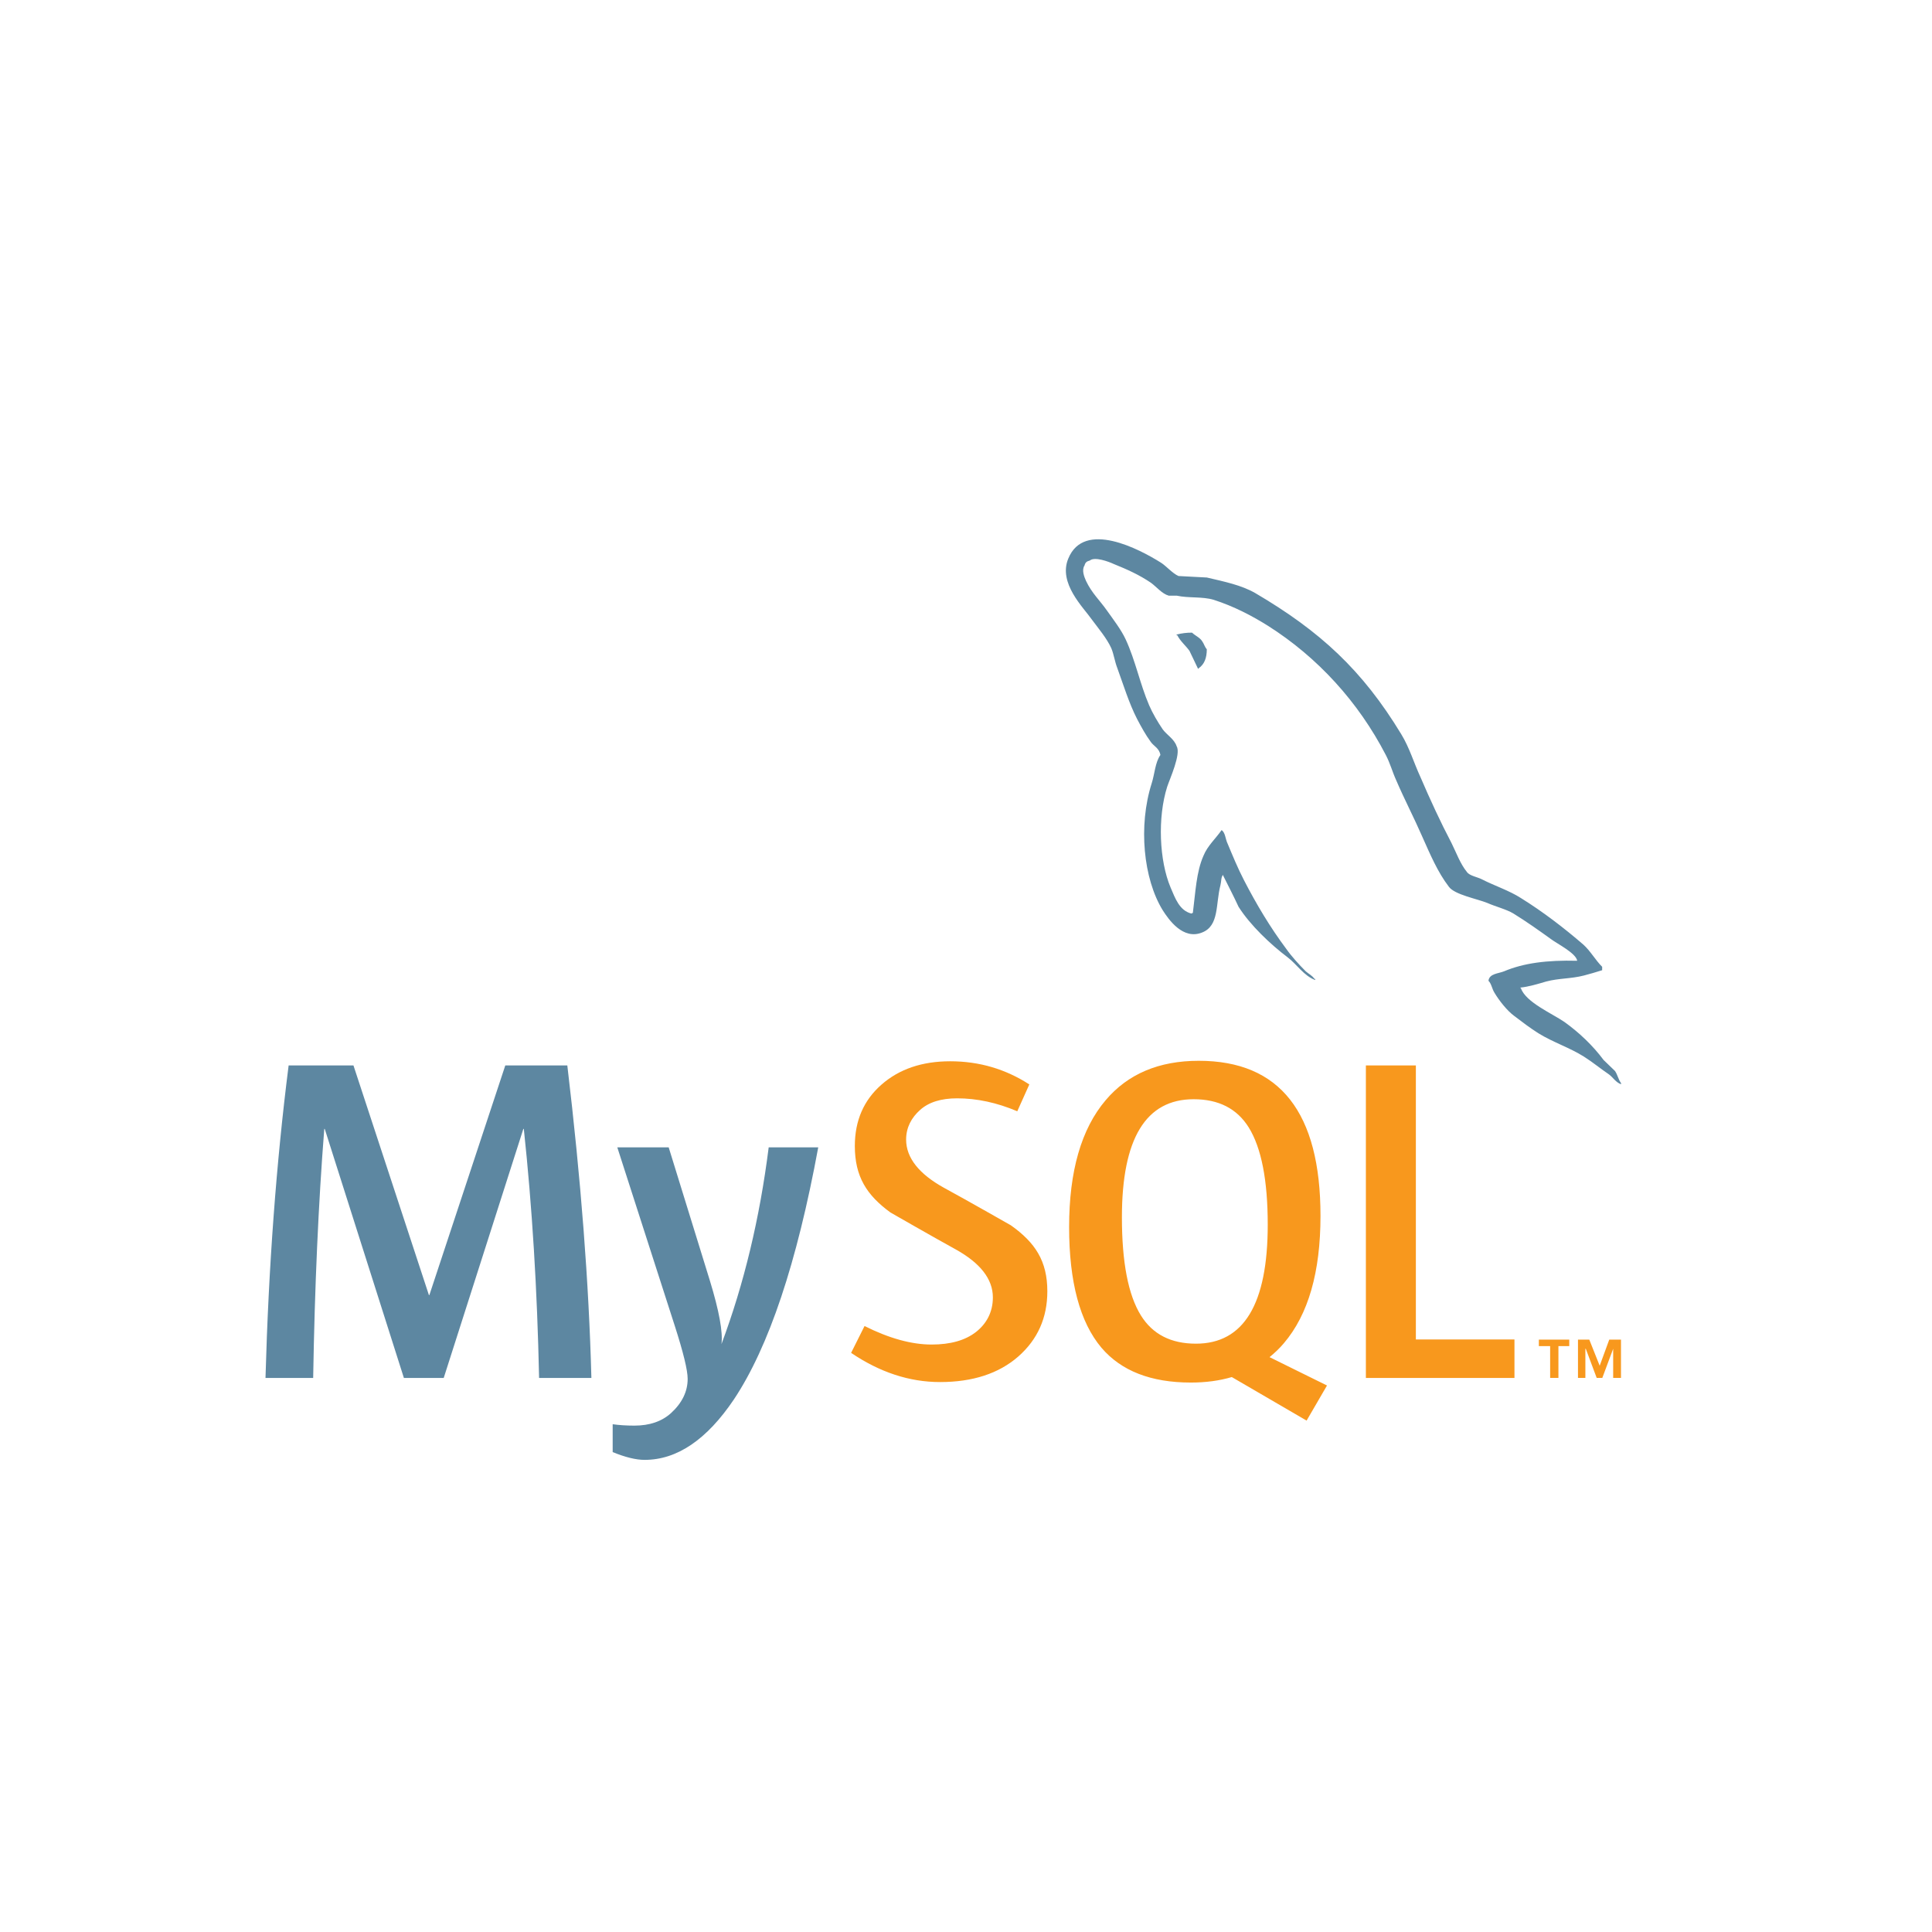
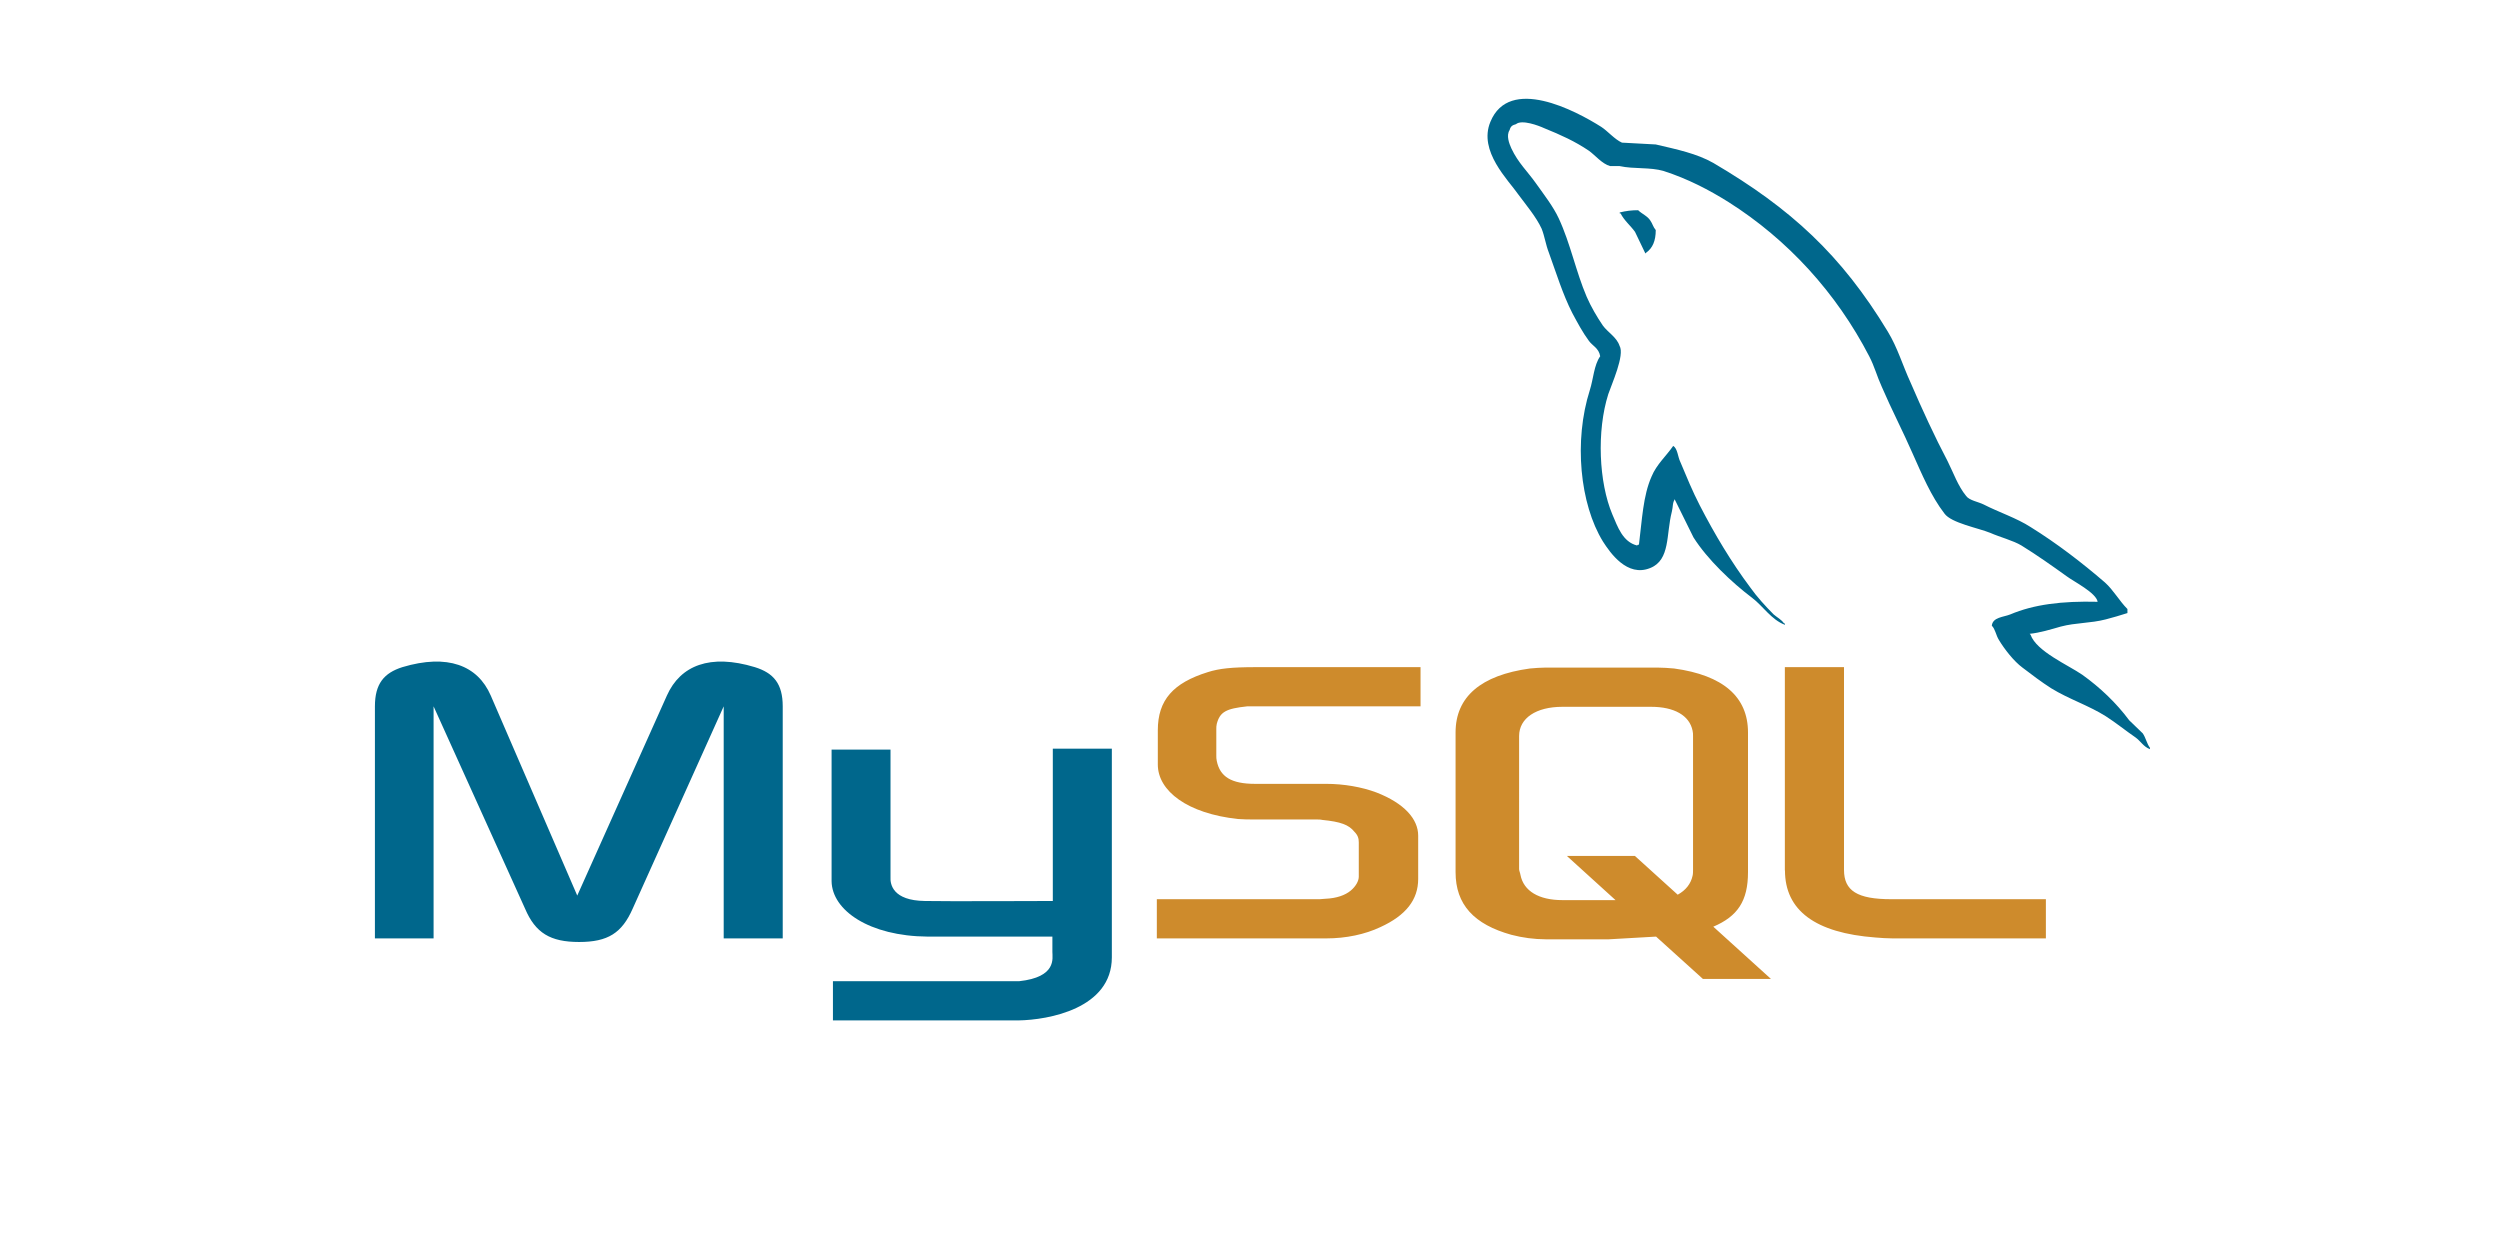
- <svg xmlns="http://www.w3.org/2000/svg" viewBox="-18.458 -22.75 191.151 191.151" fill="#000000">
-   <g id="SVGRepo_bgCarrier" stroke-width="0" />
-   <g id="SVGRepo_tracerCarrier" stroke-linecap="round" stroke-linejoin="round" />
-   <g id="SVGRepo_iconCarrier">
-     <path d="M-18.458 6.58h191.151v132.49H-18.458V6.58z" fill="none" />
-     <path d="M40.054 113.583h-5.175c-.183-8.735-.687-16.947-1.511-24.642h-.046l-7.879 24.642h-3.94l-7.832-24.642h-.045c-.581 7.388-.947 15.602-1.099 24.642H7.81c.304-10.993 1.068-21.299 2.289-30.919h6.414l7.465 22.719h.046l7.511-22.719h6.137c1.344 11.268 2.138 21.575 2.382 30.919M62.497 90.771c-2.107 11.434-4.887 19.742-8.337 24.928-2.688 3.992-5.633 5.99-8.84 5.99-.855 0-1.91-.258-3.16-.77v-2.757c.611.088 1.328.138 2.152.138 1.498 0 2.702-.412 3.62-1.238 1.098-1.006 1.647-2.137 1.647-3.388 0-.858-.428-2.612-1.282-5.268L42.618 90.77h5.084l4.076 13.19c.916 2.995 1.298 5.086 1.145 6.277 2.229-5.953 3.786-12.444 4.673-19.468h4.901v.002z" fill="#5d87a1" />
-     <path d="M131.382 113.583h-14.7V82.664h4.945v27.113h9.755v3.806zM112.834 114.33l-5.684-2.805c.504-.414.986-.862 1.42-1.381 2.416-2.838 3.621-7.035 3.621-12.594 0-10.229-4.014-15.346-12.045-15.346-3.938 0-7.01 1.298-9.207 3.895-2.414 2.84-3.619 7.022-3.619 12.551 0 5.435 1.068 9.422 3.205 11.951 1.955 2.291 4.902 3.438 8.843 3.438 1.47 0 2.819-.18 4.048-.543l7.4 4.308 2.018-3.474zm-18.413-6.934c-1.252-2.014-1.878-5.248-1.878-9.707 0-7.785 2.365-11.682 7.1-11.682 2.475 0 4.289.932 5.449 2.792 1.25 2.017 1.879 5.222 1.879 9.619 0 7.849-2.367 11.774-7.099 11.774-2.476.001-4.29-.928-5.451-2.796M85.165 105.013c0 2.622-.962 4.773-2.884 6.458-1.924 1.678-4.504 2.519-7.737 2.519-3.024 0-5.956-.966-8.794-2.888l1.329-2.655c2.442 1.223 4.653 1.831 6.638 1.831 1.863 0 3.319-.413 4.375-1.232 1.055-.822 1.684-1.975 1.684-3.433 0-1.837-1.281-3.407-3.631-4.722-2.167-1.19-6.501-3.678-6.501-3.678-2.349-1.712-3.525-3.55-3.525-6.578 0-2.506.877-4.529 2.632-6.068 1.757-1.545 4.024-2.315 6.803-2.315 2.87 0 5.479.769 7.829 2.291l-1.192 2.656c-2.01-.854-3.994-1.281-5.951-1.281-1.585 0-2.809.381-3.66 1.146-.858.762-1.387 1.737-1.387 2.933 0 1.828 1.308 3.418 3.722 4.759 2.196 1.192 6.638 3.723 6.638 3.723 2.409 1.709 3.612 3.53 3.612 6.534" fill="#f8981d" />
-     <path d="M137.59 72.308c-2.99-.076-5.305.225-7.248 1.047-.561.224-1.453.224-1.531.933.303.3.338.784.601 1.198.448.747 1.229 1.752 1.942 2.276.783.6 1.569 1.194 2.393 1.717 1.453.899 3.1 1.422 4.516 2.318.825.521 1.645 1.195 2.471 1.756.406.299.666.784 1.193.971v-.114c-.264-.336-.339-.822-.598-1.196l-1.122-1.082c-1.084-1.456-2.431-2.727-3.884-3.771-1.196-.824-3.812-1.944-4.297-3.322l-.076-.076c.822-.077 1.797-.375 2.578-.604 1.271-.335 2.43-.259 3.734-.594.6-.15 1.195-.338 1.797-.523v-.337c-.676-.673-1.158-1.567-1.869-2.203-1.902-1.643-3.998-3.25-6.164-4.595-1.16-.749-2.652-1.231-3.887-1.868-.445-.225-1.195-.336-1.457-.71-.67-.822-1.047-1.904-1.533-2.877-1.08-2.053-2.129-4.331-3.061-6.502-.674-1.456-1.084-2.91-1.906-4.257-3.85-6.35-8.031-10.196-14.457-13.971-1.381-.786-3.024-1.121-4.779-1.533l-2.803-.148c-.598-.262-1.197-.973-1.719-1.309-2.132-1.344-7.621-4.257-9.189-.411-1.01 2.431 1.494 4.821 2.354 6.054.635.856 1.458 1.83 1.902 2.802.263.635.337 1.309.6 1.98.598 1.644 1.157 3.473 1.943 5.007.41.782.857 1.604 1.381 2.312.3.414.822.597.936 1.272-.521.744-.562 1.867-.861 2.801-1.344 4.221-.819 9.45 1.086 12.552.596.934 2.018 2.99 3.92 2.202 1.684-.672 1.311-2.801 1.795-4.668.111-.451.038-.747.262-1.043v.073c.521 1.045 1.047 2.052 1.53 3.1 1.159 1.829 3.177 3.735 4.858 5.002.895.676 1.604 1.832 2.725 2.245V74.1h-.074c-.227-.335-.559-.485-.857-.745-.674-.673-1.42-1.495-1.943-2.241-1.566-2.093-2.952-4.41-4.182-6.801-.602-1.16-1.121-2.428-1.606-3.586-.226-.447-.226-1.121-.601-1.346-.562.821-1.381 1.532-1.791 2.538-.711 1.609-.785 3.588-1.049 5.646l-.147.072c-1.19-.299-1.604-1.53-2.056-2.575-1.119-2.654-1.307-6.914-.336-9.976.26-.783 1.385-3.249.936-3.995-.225-.715-.973-1.122-1.383-1.685-.482-.708-1.01-1.604-1.346-2.39-.896-2.091-1.347-4.408-2.312-6.498-.451-.974-1.234-1.982-1.868-2.879-.712-1.008-1.495-1.718-2.058-2.913-.186-.411-.447-1.083-.148-1.53.073-.3.225-.412.523-.487.484-.409 1.867.111 2.352.336 1.385.56 2.543 1.083 3.699 1.867.523.375 1.084 1.085 1.755 1.272h.786c1.193.26 2.538.072 3.661.41 1.979.636 3.772 1.569 5.38 2.576 4.893 3.103 8.928 7.512 11.652 12.778.447.858.637 1.644 1.045 2.539.787 1.832 1.76 3.7 2.541 5.493.785 1.755 1.533 3.547 2.654 5.005.559.784 2.805 1.195 3.812 1.606.745.335 1.905.633 2.577 1.044 1.271.783 2.537 1.682 3.732 2.543.595.448 2.465 1.382 2.576 2.13M99.484 39.844a5.82 5.82 0 0 0-1.529.188v.075h.072c.301.597.824 1.011 1.197 1.532.301.599.562 1.193.857 1.791l.072-.074c.527-.373.789-.971.789-1.868-.227-.264-.262-.522-.451-.784-.22-.374-.705-.56-1.007-.86" fill="#5d87a1" />
-     <path d="M141.148 113.578h.774v-3.788h-1.161l-.947 2.585-1.029-2.585h-1.118v3.788h.731v-2.882h.041l1.078 2.882h.557l1.074-2.882v2.882zm-6.235 0h.819v-3.146h1.072v-.643h-3.008v.643h1.115l.002 3.146z" fill="#f8981d" />
+ <svg xmlns="http://www.w3.org/2000/svg" width="120" height="60" viewBox="0 0 9.252 4.626">
+   <g transform="matrix(.037376 0 0 .037376 1.069994 -1.319339)" fill-rule="evenodd">
+     <path d="M8.504 128.215h5.8v-22.977l9.058 20.033c1.026 2.408 2.5 3.3 5.354 3.3s4.24-.893 5.3-3.3l9.013-20.033v22.977h5.845v-22.977c0-2.23-.893-3.303-2.767-3.883-4.417-1.338-7.362-.178-8.7 2.81l-8.878 19.81-8.567-19.81c-1.294-2.988-4.284-4.148-8.745-2.81-1.83.58-2.722 1.652-2.722 3.883l-.001 22.977zm45.198-18.694h5.845v12.627c-.044.713.223 2.32 3.4 2.363 1.65.045 12.582 0 12.67 0v-15.08h5.845v20.658c0 5.086-6.3 6.2-9.236 6.246h-18.38v-3.88h18.427c3.748-.402 3.302-2.275 3.302-2.9v-1.518h-12.36c-5.756-.045-9.46-2.588-9.503-5.488v-13.03zm125.374-14.635c-3.568-.09-6.336.268-8.656 1.25-.668.27-1.74.27-1.828 1.116.357.355.4.936.713 1.428.535.893 1.473 2.096 2.32 2.72.938.715 1.875 1.428 2.855 2.053 1.74 1.07 3.703 1.695 5.398 2.766.982.625 1.963 1.428 2.945 2.098.5.357.803.938 1.428 1.16v-.135c-.312-.4-.402-.98-.713-1.428-.447-.445-.893-.848-1.34-1.293-1.293-1.74-2.9-3.258-4.64-4.506-1.428-.982-4.55-2.32-5.13-3.97l-.088-.09c.98-.09 2.14-.447 3.078-.715 1.518-.4 2.9-.312 4.46-.713.715-.18 1.428-.402 2.143-.625v-.4c-.803-.803-1.383-1.874-2.23-2.632-2.275-1.963-4.775-3.882-7.363-5.488-1.383-.892-3.168-1.473-4.64-2.23-.537-.268-1.428-.402-1.74-.848-.805-.98-1.25-2.275-1.83-3.436-1.293-2.454-2.543-5.175-3.658-7.763-.803-1.74-1.295-3.48-2.275-5.086-4.596-7.585-9.594-12.18-17.268-16.687-1.65-.937-3.613-1.34-5.7-1.83l-3.346-.18c-.715-.312-1.428-1.16-2.053-1.562-2.543-1.606-9.102-5.086-10.977-.49-1.205 2.9 1.785 5.755 2.8 7.228.76 1.026 1.74 2.186 2.277 3.346.3.758.4 1.562.713 2.365.713 1.963 1.383 4.15 2.32 5.98.5.937 1.025 1.92 1.65 2.767.357.49.982.714 1.115 1.517-.625.893-.668 2.23-1.025 3.347-1.607 5.042-.982 11.288 1.293 14.99.715 1.115 2.4 3.57 4.686 2.632 2.008-.803 1.56-3.346 2.14-5.577.135-.535.045-.892.312-1.25v.09l1.83 3.703c1.383 2.186 3.793 4.462 5.8 5.98 1.07.803 1.918 2.187 3.256 2.677v-.135h-.088c-.268-.4-.67-.58-1.027-.892-.803-.803-1.695-1.785-2.32-2.677-1.873-2.498-3.523-5.265-4.996-8.12-.715-1.383-1.34-2.9-1.918-4.283-.27-.536-.27-1.34-.715-1.606-.67.98-1.65 1.83-2.143 3.034-.848 1.918-.936 4.283-1.248 6.737-.18.045-.1 0-.18.09-1.426-.356-1.918-1.83-2.453-3.078-1.338-3.168-1.562-8.254-.402-11.913.312-.937 1.652-3.882 1.117-4.774-.27-.848-1.16-1.338-1.652-2.008-.58-.848-1.203-1.918-1.605-2.855-1.07-2.5-1.605-5.265-2.766-7.764-.537-1.16-1.473-2.365-2.232-3.435-.848-1.205-1.783-2.053-2.453-3.48-.223-.49-.535-1.294-.178-1.83.088-.357.268-.49.623-.58.58-.49 2.232.134 2.812.4 1.65.67 3.033 1.294 4.416 2.23.625.446 1.295 1.294 2.098 1.518h.938c1.428.312 3.033.09 4.37.49 2.365.76 4.506 1.874 6.426 3.08 5.844 3.703 10.664 8.968 13.92 15.26.535 1.026.758 1.963 1.25 3.034.938 2.187 2.098 4.417 3.033 6.56.938 2.097 1.83 4.24 3.168 5.98.67.937 3.346 1.427 4.55 1.918.893.4 2.275.76 3.08 1.25 1.516.937 3.033 2.008 4.46 3.034.713.534 2.945 1.65 3.078 2.54zm-45.5-38.772a7.09 7.09 0 0 0-1.828.223v.09h.088c.357.714.982 1.205 1.428 1.83l1.027 2.142.088-.09c.625-.446.938-1.16.938-2.23-.268-.312-.312-.625-.535-.937-.268-.446-.848-.67-1.206-1.026z" fill="#00678c" />
+     <path d="M85.916 128.215h16.776c1.963 0 3.838-.4 5.354-1.115 2.543-1.16 3.748-2.72 3.748-4.773v-4.283c0-1.65-1.383-3.213-4.148-4.283-1.428-.535-3.213-.848-4.953-.848h-7.05c-2.365 0-3.48-.715-3.793-2.275-.044-.178-.044-.357-.044-.535v-2.633c0-.135 0-.312.044-.49.312-1.205.937-1.518 3-1.74h17.177v-3.883h-16.33c-2.365 0-3.614.135-4.73.492-3.436 1.07-4.953 2.766-4.953 5.754v3.393c0 2.63 2.945 4.863 7.942 5.398.535.045 1.115.045 1.695.045h6.024c.223 0 .445 0 .623.045 1.83.178 2.633.49 3.168 1.158.357.357.447.67.447 1.072v3.39c0 .4-.268.938-.803 1.383s-1.385.758-2.5.803c-.223 0-.355.045-.58.045H85.916zm62.195-6.736c0 3.97 3 6.2 8.97 6.648.58.045 1.115.088 1.695.088h15.17v-3.88h-15.303c-3.393 0-4.686-.848-4.686-2.9v-20.078H148.1v20.123zm-32.615.177v-13.83c0-3.525 2.498-5.668 7.363-6.336.535-.045 1.07-.09 1.56-.09h11.064c.58 0 1.072.045 1.652.09 4.863.668 7.316 2.81 7.316 6.336v13.83c0 2.855-1.025 4.373-3.436 5.4l5.71 5.174h-6.736l-4.64-4.193-4.686.268h-6.246a13.66 13.66 0 0 1-3.391-.445c-3.7-1.028-5.53-2.99-5.53-6.204zm6.29-.31c0 .178.1.355.135.58.312 1.605 1.828 2.498 4.148 2.498h5.266l-4.818-4.373h6.736l4.238 3.838c.805-.447 1.295-1.072 1.473-1.875.045-.178.045-.4.045-.58v-13.252c0-.178 0-.355-.045-.535-.312-1.516-1.828-2.363-4.104-2.363h-8.79c-2.588 0-4.283 1.115-4.283 2.898z" fill="#ce8b2c" />
  </g>
</svg>
